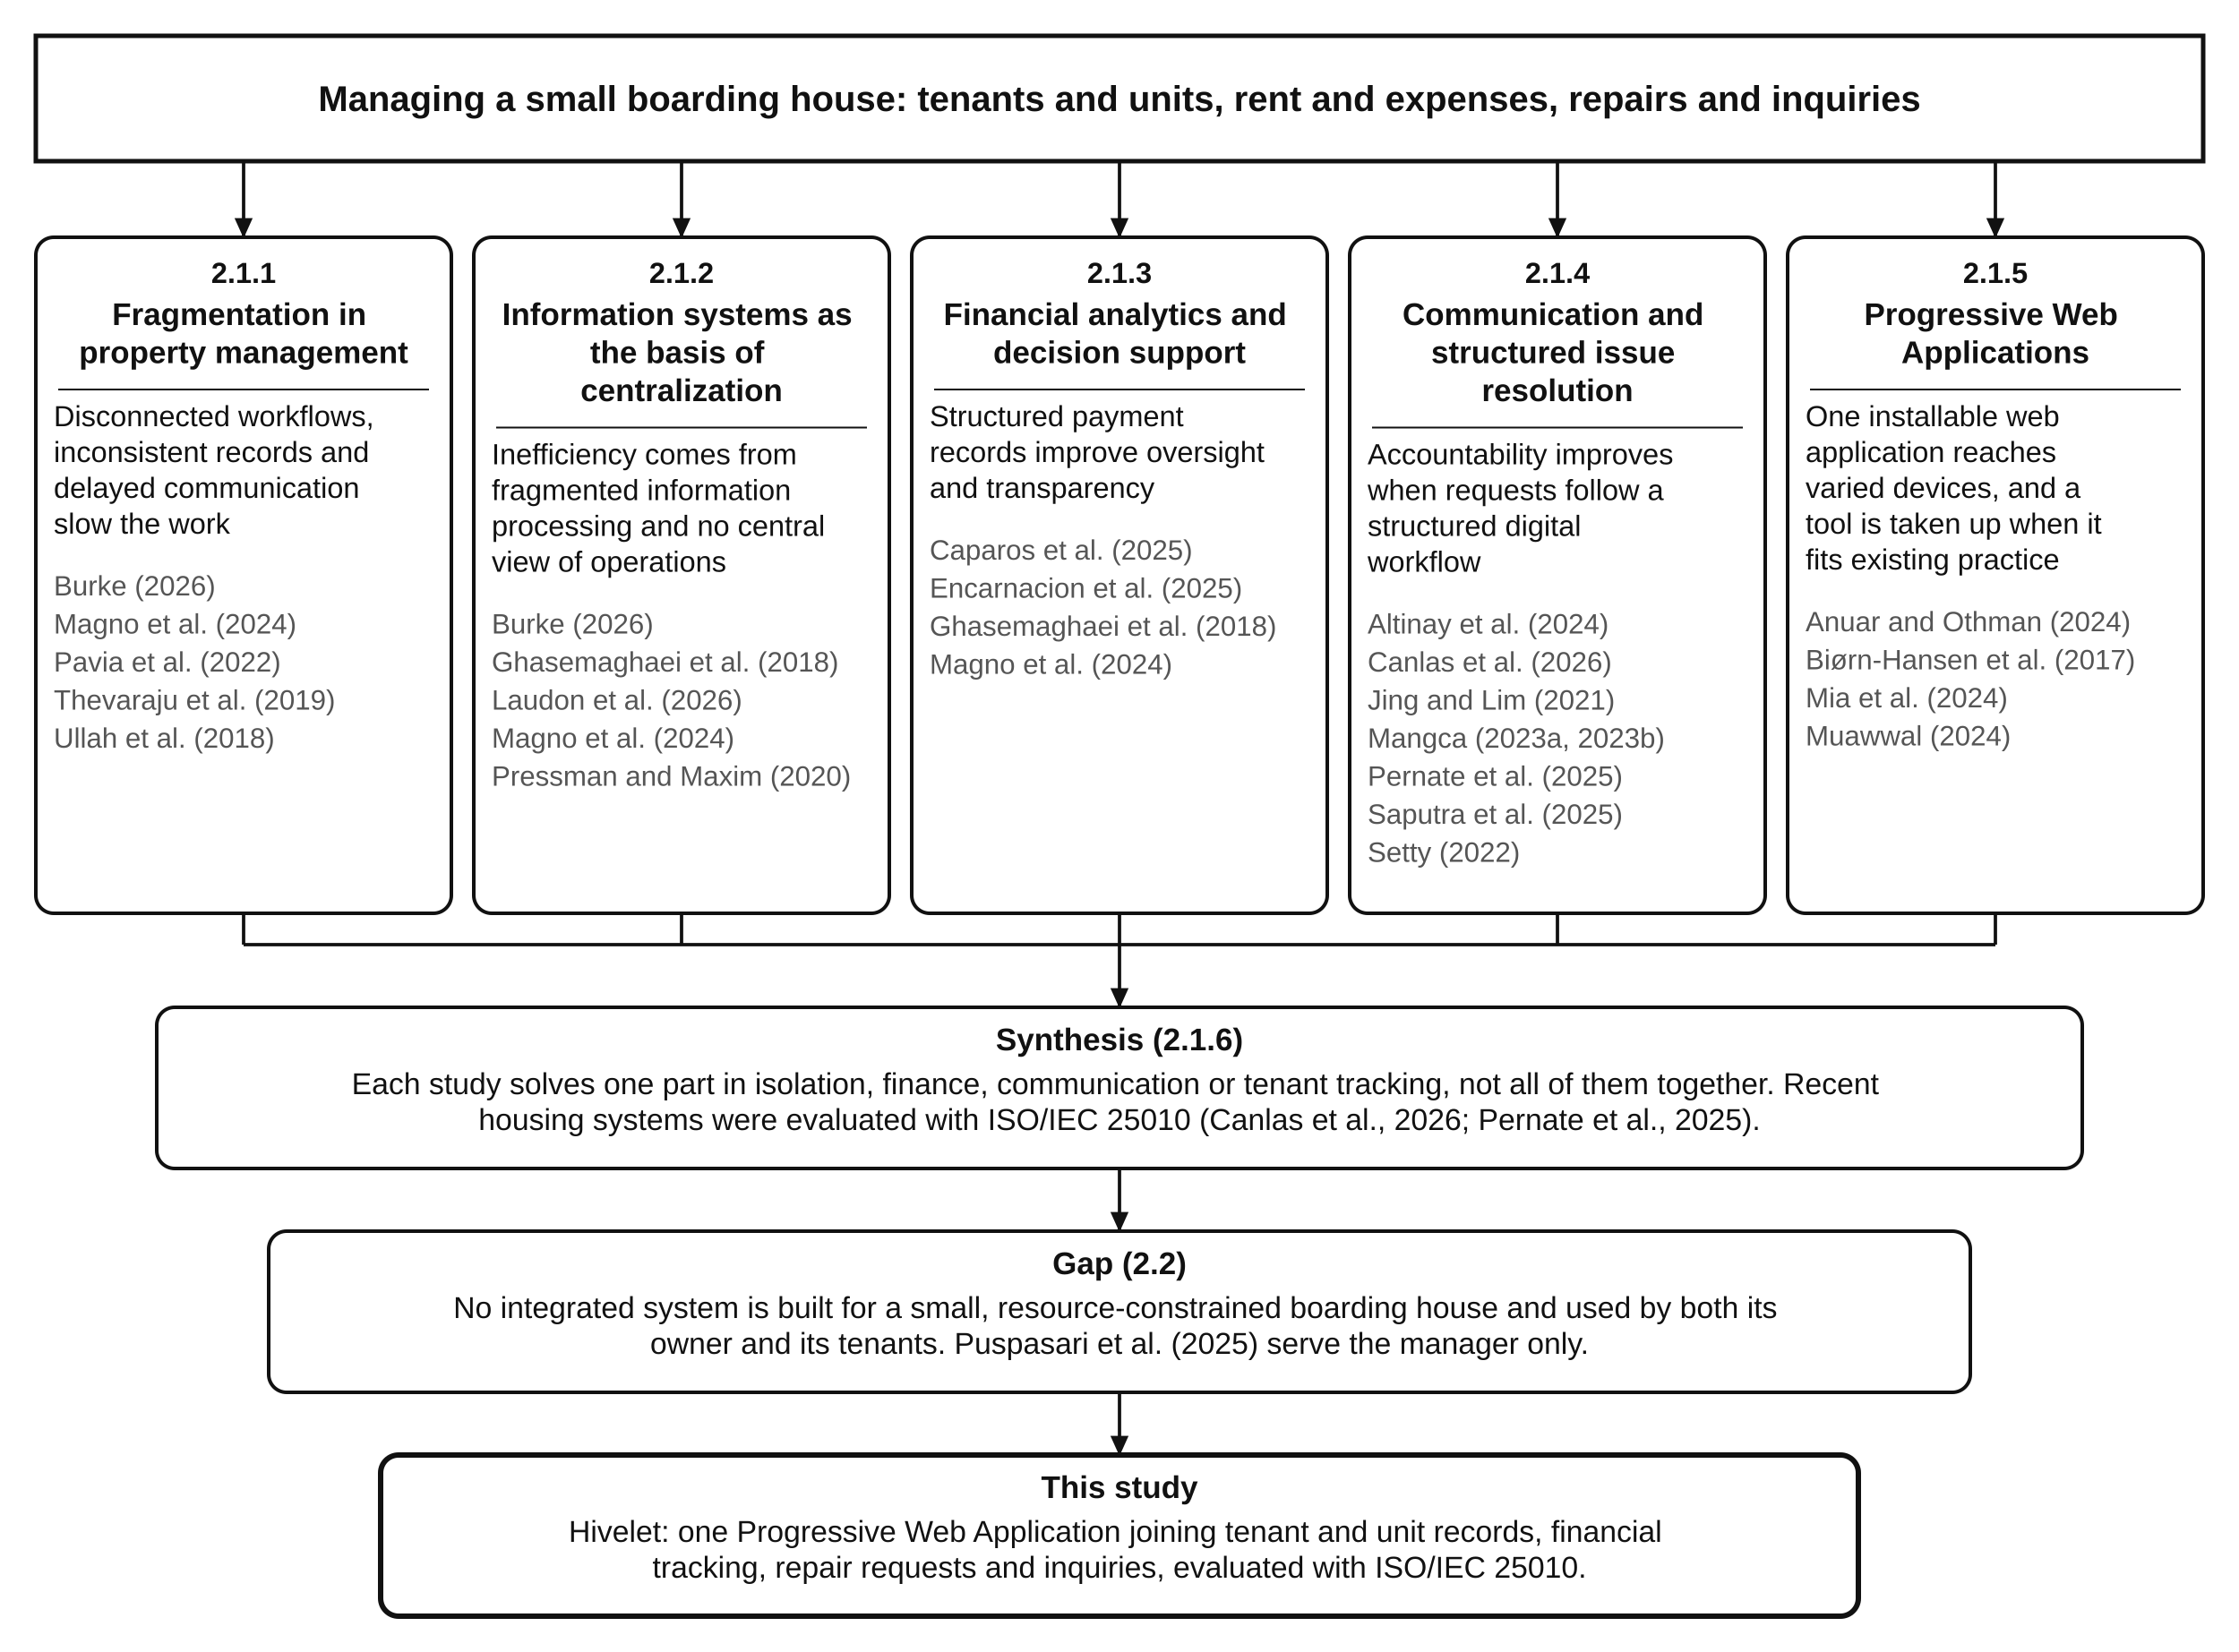
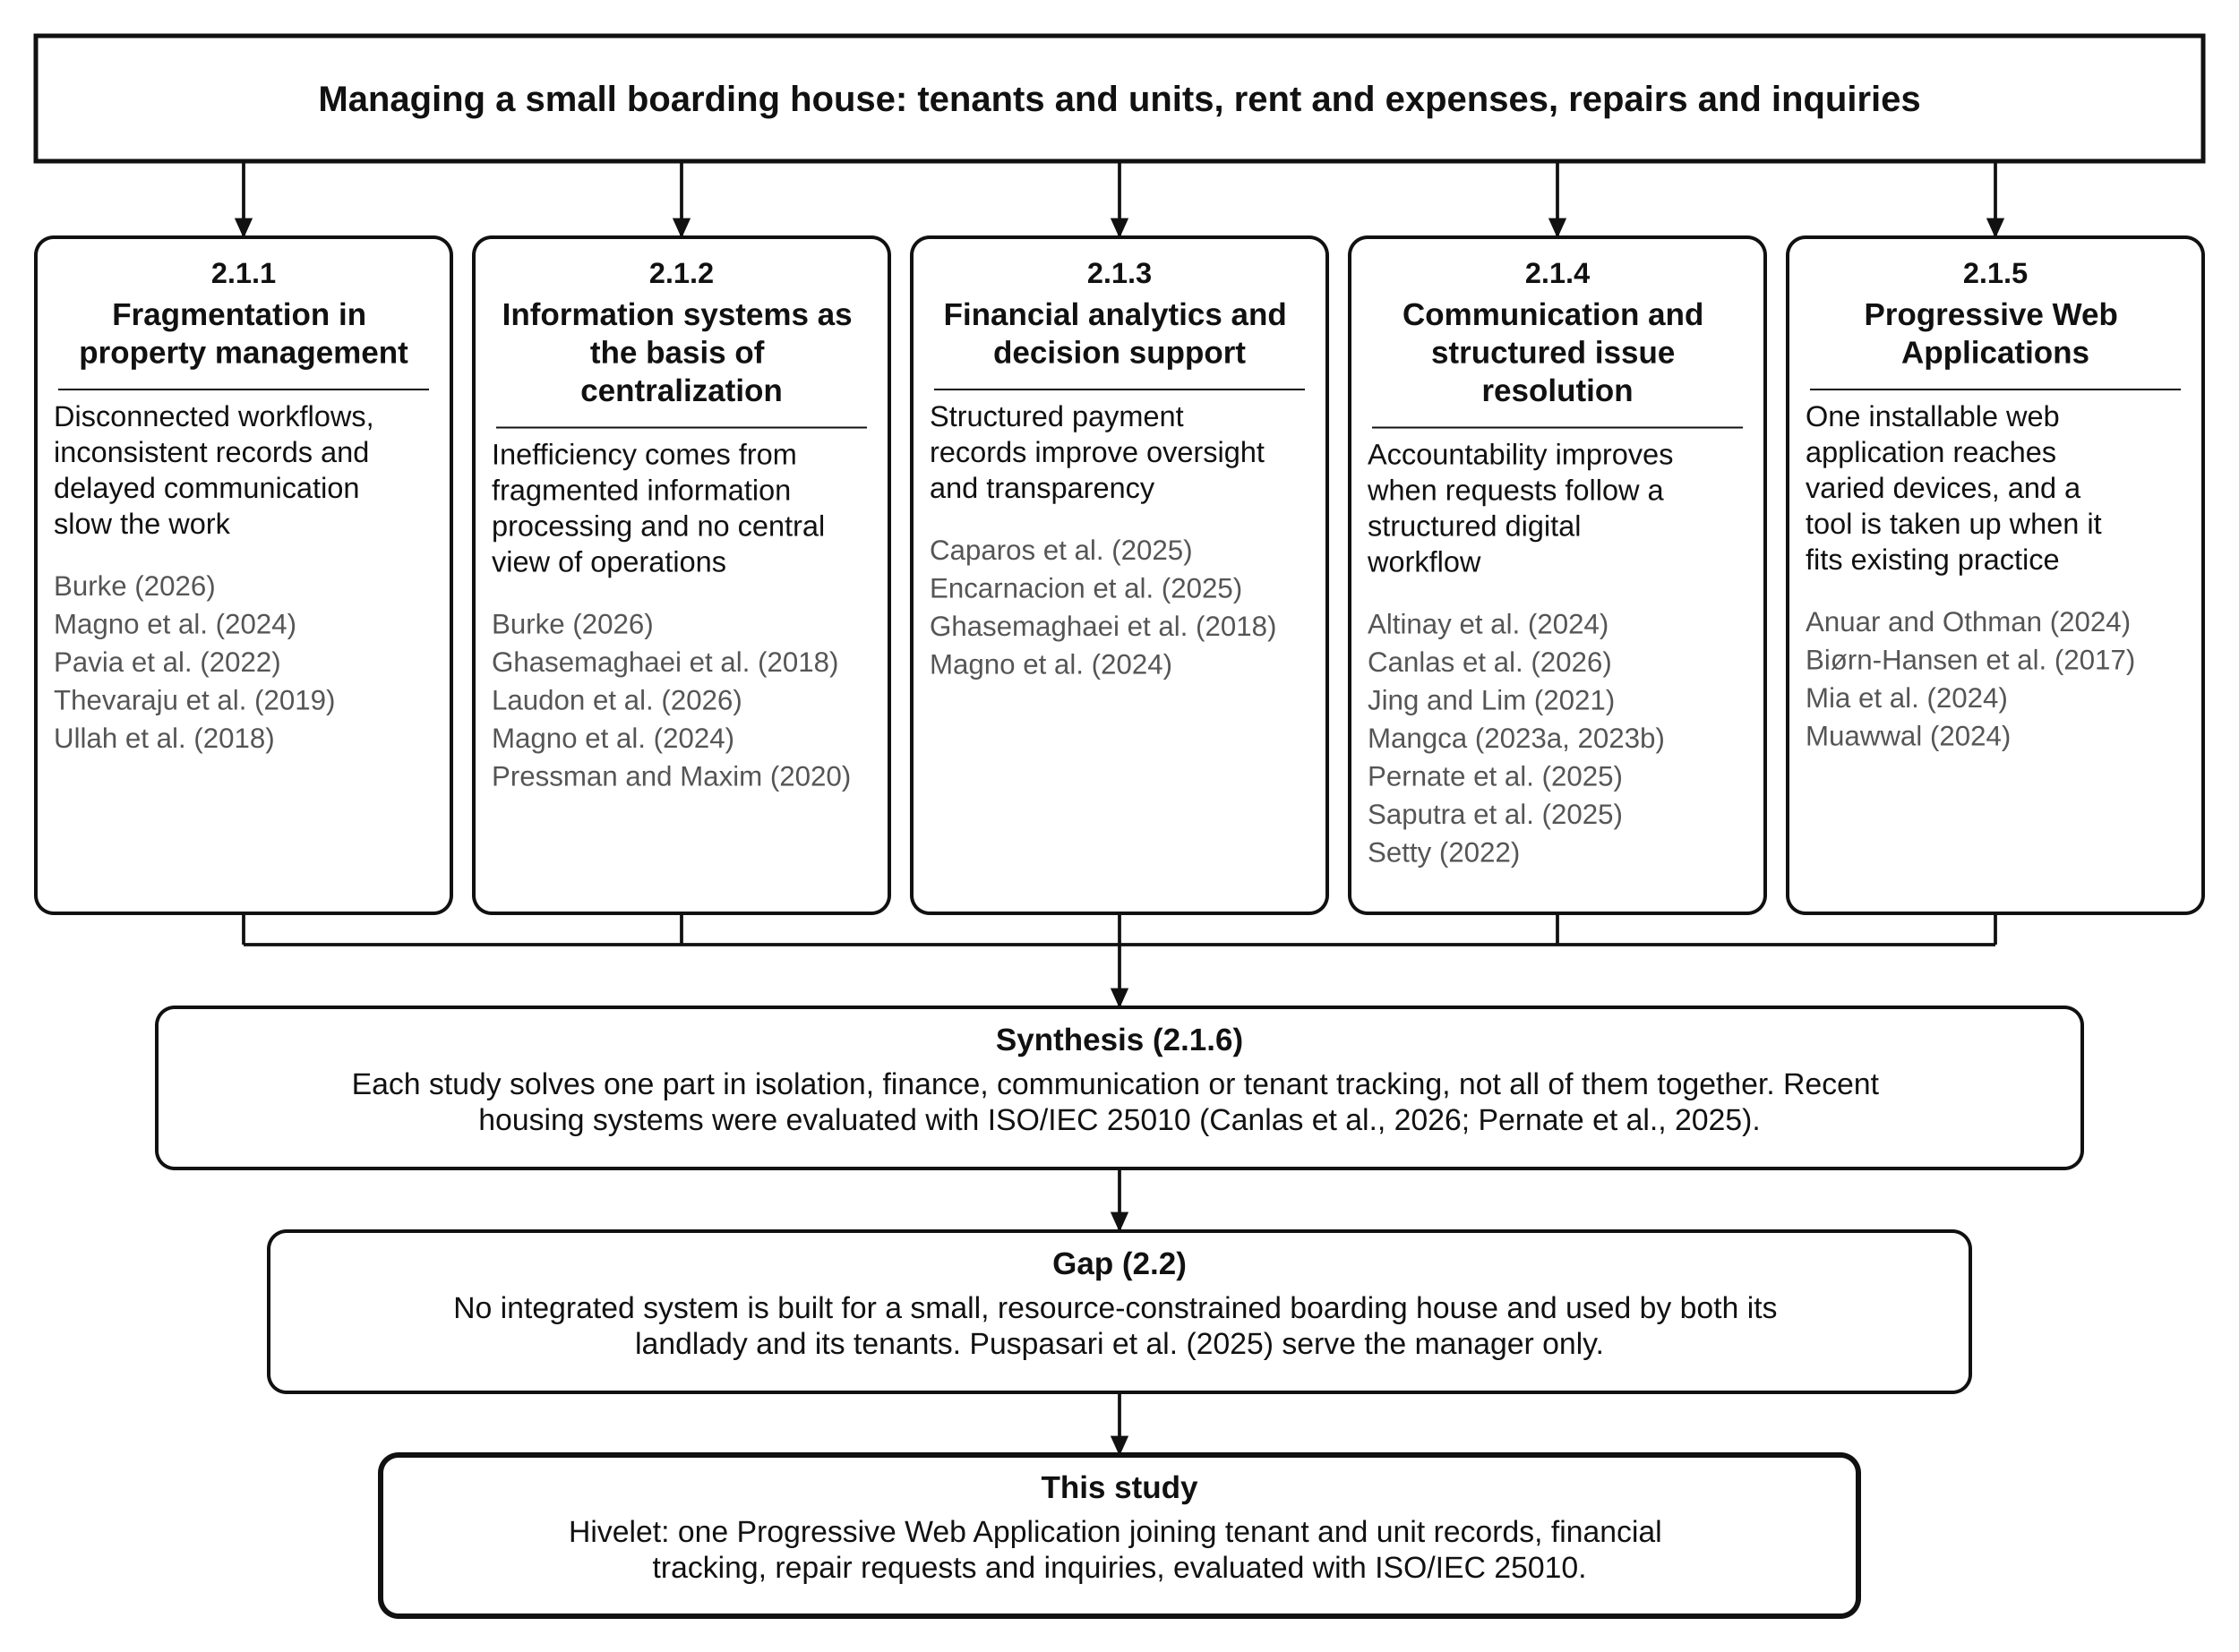
<svg xmlns="http://www.w3.org/2000/svg" width="1000" height="738" viewBox="0 0 1000 738">
  <rect width="1000" height="738" fill="#fff" />
  <defs>
    <marker id="arr" viewBox="0 0 10 10" refX="9.5" refY="5" markerWidth="9" markerHeight="9" orient="auto-start-reverse" markerUnits="userSpaceOnUse">
      <path d="M0,0.5 L10,5 L0,9.5 Z" fill="#111" />
    </marker>
    <marker id="arrS" viewBox="0 0 10 10" refX="9.5" refY="5" markerWidth="9" markerHeight="9" orient="auto-start-reverse" markerUnits="userSpaceOnUse">
      <path d="M0,0.5 L10,5 L0,9.5 Z" fill="#111" />
    </marker>
  </defs>
  <rect x="16" y="16" width="968" height="56" rx="0" fill="#fff" stroke="#111" stroke-width="2" />
  <text x="500" y="49.6" font-family="Arial, Helvetica, sans-serif" font-size="16" text-anchor="middle" fill="#111" font-weight="bold">
    <tspan x="500" dy="0">Managing a small boarding house: tenants and units, rent and expenses, repairs and inquiries</tspan>
  </text>
  <path d="M108.8,72 L108.8,106" fill="none" stroke="#111" stroke-width="1.5" marker-end="url(#arr)" />
  <rect x="16" y="106" width="185.6" height="302" rx="8" fill="#fff" stroke="#111" stroke-width="1.6" />
  <text x="108.8" y="126.4" font-family="Arial, Helvetica, sans-serif" font-size="13" text-anchor="middle" fill="#111" font-weight="bold">
    <tspan x="108.8" dy="0">2.1.1</tspan>
  </text>
  <text x="108.8" y="145.2" font-family="Arial, Helvetica, sans-serif" font-size="14" text-anchor="middle" fill="#111" font-weight="bold">
    <tspan x="108.8" dy="0">Fragmentation in</tspan>
    <tspan x="108.8" dy="17">property management</tspan>
  </text>
  <path d="M26,174 L191.6,174" fill="none" stroke="#111" stroke-width="0.8" />
  <text x="24" y="190.4" font-family="Arial, Helvetica, sans-serif" font-size="13" text-anchor="start" fill="#111">
    <tspan x="24" dy="0">Disconnected workflows,</tspan>
    <tspan x="24" dy="16">inconsistent records and</tspan>
    <tspan x="24" dy="16">delayed communication</tspan>
    <tspan x="24" dy="16">slow the work</tspan>
  </text>
  <text x="24" y="266.0" font-family="Arial, Helvetica, sans-serif" font-size="12.5" text-anchor="start" fill="#555">
    <tspan x="24" dy="0">Burke (2026)</tspan>
  </text>
  <text x="24" y="283.0" font-family="Arial, Helvetica, sans-serif" font-size="12.5" text-anchor="start" fill="#555">
    <tspan x="24" dy="0">Magno et al. (2024)</tspan>
  </text>
  <text x="24" y="300.0" font-family="Arial, Helvetica, sans-serif" font-size="12.5" text-anchor="start" fill="#555">
    <tspan x="24" dy="0">Pavia et al. (2022)</tspan>
  </text>
  <text x="24" y="317.0" font-family="Arial, Helvetica, sans-serif" font-size="12.5" text-anchor="start" fill="#555">
    <tspan x="24" dy="0">Thevaraju et al. (2019)</tspan>
  </text>
  <text x="24" y="334.0" font-family="Arial, Helvetica, sans-serif" font-size="12.5" text-anchor="start" fill="#555">
    <tspan x="24" dy="0">Ullah et al. (2018)</tspan>
  </text>
  <path d="M304.4,72 L304.4,106" fill="none" stroke="#111" stroke-width="1.5" marker-end="url(#arr)" />
  <rect x="211.6" y="106" width="185.6" height="302" rx="8" fill="#fff" stroke="#111" stroke-width="1.6" />
  <text x="304.4" y="126.4" font-family="Arial, Helvetica, sans-serif" font-size="13" text-anchor="middle" fill="#111" font-weight="bold">
    <tspan x="304.4" dy="0">2.1.2</tspan>
  </text>
  <text x="304.4" y="145.2" font-family="Arial, Helvetica, sans-serif" font-size="14" text-anchor="middle" fill="#111" font-weight="bold">
    <tspan x="304.4" dy="0">Information systems as</tspan>
    <tspan x="304.4" dy="17">the basis of</tspan>
    <tspan x="304.4" dy="17">centralization</tspan>
  </text>
  <path d="M221.6,191 L387.2,191" fill="none" stroke="#111" stroke-width="0.8" />
  <text x="219.6" y="207.4" font-family="Arial, Helvetica, sans-serif" font-size="13" text-anchor="start" fill="#111">
    <tspan x="219.6" dy="0">Inefficiency comes from</tspan>
    <tspan x="219.6" dy="16">fragmented information</tspan>
    <tspan x="219.6" dy="16">processing and no central</tspan>
    <tspan x="219.6" dy="16">view of operations</tspan>
  </text>
  <text x="219.6" y="283.0" font-family="Arial, Helvetica, sans-serif" font-size="12.5" text-anchor="start" fill="#555">
    <tspan x="219.6" dy="0">Burke (2026)</tspan>
  </text>
  <text x="219.6" y="300.0" font-family="Arial, Helvetica, sans-serif" font-size="12.5" text-anchor="start" fill="#555">
    <tspan x="219.6" dy="0">Ghasemaghaei et al. (2018)</tspan>
  </text>
  <text x="219.6" y="317.0" font-family="Arial, Helvetica, sans-serif" font-size="12.5" text-anchor="start" fill="#555">
    <tspan x="219.6" dy="0">Laudon et al. (2026)</tspan>
  </text>
  <text x="219.6" y="334.0" font-family="Arial, Helvetica, sans-serif" font-size="12.5" text-anchor="start" fill="#555">
    <tspan x="219.6" dy="0">Magno et al. (2024)</tspan>
  </text>
  <text x="219.6" y="351.0" font-family="Arial, Helvetica, sans-serif" font-size="12.5" text-anchor="start" fill="#555">
    <tspan x="219.6" dy="0">Pressman and Maxim (2020)</tspan>
  </text>
  <path d="M500,72 L500,106" fill="none" stroke="#111" stroke-width="1.5" marker-end="url(#arr)" />
  <rect x="407.2" y="106" width="185.6" height="302" rx="8" fill="#fff" stroke="#111" stroke-width="1.6" />
  <text x="500" y="126.4" font-family="Arial, Helvetica, sans-serif" font-size="13" text-anchor="middle" fill="#111" font-weight="bold">
    <tspan x="500" dy="0">2.1.3</tspan>
  </text>
  <text x="500" y="145.2" font-family="Arial, Helvetica, sans-serif" font-size="14" text-anchor="middle" fill="#111" font-weight="bold">
    <tspan x="500" dy="0">Financial analytics and</tspan>
    <tspan x="500" dy="17">decision support</tspan>
  </text>
  <path d="M417.2,174 L582.8,174" fill="none" stroke="#111" stroke-width="0.8" />
  <text x="415.2" y="190.4" font-family="Arial, Helvetica, sans-serif" font-size="13" text-anchor="start" fill="#111">
    <tspan x="415.2" dy="0">Structured payment</tspan>
    <tspan x="415.2" dy="16">records improve oversight</tspan>
    <tspan x="415.2" dy="16">and transparency</tspan>
  </text>
  <text x="415.2" y="250.0" font-family="Arial, Helvetica, sans-serif" font-size="12.5" text-anchor="start" fill="#555">
    <tspan x="415.2" dy="0">Caparos et al. (2025)</tspan>
  </text>
  <text x="415.2" y="267.0" font-family="Arial, Helvetica, sans-serif" font-size="12.5" text-anchor="start" fill="#555">
    <tspan x="415.2" dy="0">Encarnacion et al. (2025)</tspan>
  </text>
  <text x="415.2" y="284.0" font-family="Arial, Helvetica, sans-serif" font-size="12.5" text-anchor="start" fill="#555">
    <tspan x="415.2" dy="0">Ghasemaghaei et al. (2018)</tspan>
  </text>
  <text x="415.2" y="301.0" font-family="Arial, Helvetica, sans-serif" font-size="12.5" text-anchor="start" fill="#555">
    <tspan x="415.2" dy="0">Magno et al. (2024)</tspan>
  </text>
  <path d="M695.6,72 L695.6,106" fill="none" stroke="#111" stroke-width="1.5" marker-end="url(#arr)" />
  <rect x="602.8" y="106" width="185.6" height="302" rx="8" fill="#fff" stroke="#111" stroke-width="1.6" />
  <text x="695.6" y="126.4" font-family="Arial, Helvetica, sans-serif" font-size="13" text-anchor="middle" fill="#111" font-weight="bold">
    <tspan x="695.6" dy="0">2.1.4</tspan>
  </text>
  <text x="695.6" y="145.2" font-family="Arial, Helvetica, sans-serif" font-size="14" text-anchor="middle" fill="#111" font-weight="bold">
    <tspan x="695.6" dy="0">Communication and</tspan>
    <tspan x="695.6" dy="17">structured issue</tspan>
    <tspan x="695.6" dy="17">resolution</tspan>
  </text>
  <path d="M612.8,191 L778.4,191" fill="none" stroke="#111" stroke-width="0.8" />
  <text x="610.8" y="207.4" font-family="Arial, Helvetica, sans-serif" font-size="13" text-anchor="start" fill="#111">
    <tspan x="610.8" dy="0">Accountability improves</tspan>
    <tspan x="610.8" dy="16">when requests follow a</tspan>
    <tspan x="610.8" dy="16">structured digital</tspan>
    <tspan x="610.8" dy="16">workflow</tspan>
  </text>
  <text x="610.8" y="283.0" font-family="Arial, Helvetica, sans-serif" font-size="12.5" text-anchor="start" fill="#555">
    <tspan x="610.8" dy="0">Altinay et al. (2024)</tspan>
  </text>
  <text x="610.8" y="300.0" font-family="Arial, Helvetica, sans-serif" font-size="12.5" text-anchor="start" fill="#555">
    <tspan x="610.8" dy="0">Canlas et al. (2026)</tspan>
  </text>
  <text x="610.8" y="317.0" font-family="Arial, Helvetica, sans-serif" font-size="12.5" text-anchor="start" fill="#555">
    <tspan x="610.8" dy="0">Jing and Lim (2021)</tspan>
  </text>
  <text x="610.8" y="334.0" font-family="Arial, Helvetica, sans-serif" font-size="12.5" text-anchor="start" fill="#555">
    <tspan x="610.8" dy="0">Mangca (2023a, 2023b)</tspan>
  </text>
  <text x="610.8" y="351.0" font-family="Arial, Helvetica, sans-serif" font-size="12.5" text-anchor="start" fill="#555">
    <tspan x="610.8" dy="0">Pernate et al. (2025)</tspan>
  </text>
  <text x="610.8" y="368.0" font-family="Arial, Helvetica, sans-serif" font-size="12.5" text-anchor="start" fill="#555">
    <tspan x="610.8" dy="0">Saputra et al. (2025)</tspan>
  </text>
  <text x="610.8" y="385.0" font-family="Arial, Helvetica, sans-serif" font-size="12.5" text-anchor="start" fill="#555">
    <tspan x="610.8" dy="0">Setty (2022)</tspan>
  </text>
  <path d="M891.2,72 L891.2,106" fill="none" stroke="#111" stroke-width="1.5" marker-end="url(#arr)" />
  <rect x="798.4" y="106" width="185.6" height="302" rx="8" fill="#fff" stroke="#111" stroke-width="1.6" />
  <text x="891.2" y="126.4" font-family="Arial, Helvetica, sans-serif" font-size="13" text-anchor="middle" fill="#111" font-weight="bold">
    <tspan x="891.2" dy="0">2.1.5</tspan>
  </text>
  <text x="891.2" y="145.2" font-family="Arial, Helvetica, sans-serif" font-size="14" text-anchor="middle" fill="#111" font-weight="bold">
    <tspan x="891.2" dy="0">Progressive Web</tspan>
    <tspan x="891.2" dy="17">Applications</tspan>
  </text>
  <path d="M808.4,174 L974,174" fill="none" stroke="#111" stroke-width="0.8" />
  <text x="806.4" y="190.4" font-family="Arial, Helvetica, sans-serif" font-size="13" text-anchor="start" fill="#111">
    <tspan x="806.4" dy="0">One installable web</tspan>
    <tspan x="806.4" dy="16">application reaches</tspan>
    <tspan x="806.4" dy="16">varied devices, and a</tspan>
    <tspan x="806.4" dy="16">tool is taken up when it</tspan>
    <tspan x="806.4" dy="16">fits existing practice</tspan>
  </text>
  <text x="806.4" y="282.0" font-family="Arial, Helvetica, sans-serif" font-size="12.5" text-anchor="start" fill="#555">
    <tspan x="806.4" dy="0">Anuar and Othman (2024)</tspan>
  </text>
  <text x="806.4" y="299.0" font-family="Arial, Helvetica, sans-serif" font-size="12.5" text-anchor="start" fill="#555">
    <tspan x="806.4" dy="0">Biørn-Hansen et al. (2017)</tspan>
  </text>
  <text x="806.4" y="316.0" font-family="Arial, Helvetica, sans-serif" font-size="12.5" text-anchor="start" fill="#555">
    <tspan x="806.4" dy="0">Mia et al. (2024)</tspan>
  </text>
  <text x="806.4" y="333.0" font-family="Arial, Helvetica, sans-serif" font-size="12.5" text-anchor="start" fill="#555">
    <tspan x="806.4" dy="0">Muawwal (2024)</tspan>
  </text>
  <path d="M108.8,408 L108.8,422" fill="none" stroke="#111" stroke-width="1.5" />
  <path d="M304.4,408 L304.4,422" fill="none" stroke="#111" stroke-width="1.5" />
  <path d="M500,408 L500,422" fill="none" stroke="#111" stroke-width="1.5" />
  <path d="M695.6,408 L695.6,422" fill="none" stroke="#111" stroke-width="1.5" />
  <path d="M891.2,408 L891.2,422" fill="none" stroke="#111" stroke-width="1.5" />
  <path d="M108.8,422 L891.2,422" fill="none" stroke="#111" stroke-width="1.5" />
  <path d="M500,422 L500,450" fill="none" stroke="#111" stroke-width="1.5" marker-end="url(#arr)" />
  <rect x="70" y="450" width="860" height="72" rx="8" fill="#fff" stroke="#111" stroke-width="1.6" />
  <text x="500" y="469.2" font-family="Arial, Helvetica, sans-serif" font-size="14" text-anchor="middle" fill="#111" font-weight="bold">
    <tspan x="500" dy="0">Synthesis (2.1.6)</tspan>
  </text>
  <text x="500" y="488.8" font-family="Arial, Helvetica, sans-serif" font-size="13.5" text-anchor="middle" fill="#111">
    <tspan x="500" dy="0">Each study solves one part in isolation, finance, communication or tenant tracking, not all of them together. Recent</tspan>
    <tspan x="500" dy="16">housing systems were evaluated with ISO/IEC 25010 (Canlas et al., 2026; Pernate et al., 2025).</tspan>
  </text>
  <path d="M500,522 L500,550" fill="none" stroke="#111" stroke-width="1.5" marker-end="url(#arr)" />
  <rect x="120" y="550" width="760" height="72" rx="8" fill="#fff" stroke="#111" stroke-width="1.6" />
  <text x="500" y="569.2" font-family="Arial, Helvetica, sans-serif" font-size="14" text-anchor="middle" fill="#111" font-weight="bold">
    <tspan x="500" dy="0">Gap (2.2)</tspan>
  </text>
  <text x="500" y="588.8" font-family="Arial, Helvetica, sans-serif" font-size="13.5" text-anchor="middle" fill="#111">
    <tspan x="500" dy="0">No integrated system is built for a small, resource-constrained boarding house and used by both its</tspan>
-     <tspan x="500" dy="16">owner and its tenants. Puspasari et al. (2025) serve the manager only.</tspan>
+     <tspan x="500" dy="16">landlady and its tenants. Puspasari et al. (2025) serve the manager only.</tspan>
  </text>
  <path d="M500,622 L500,650" fill="none" stroke="#111" stroke-width="1.5" marker-end="url(#arr)" />
  <rect x="170" y="650" width="660" height="72" rx="8" fill="#fff" stroke="#111" stroke-width="2.4" />
  <text x="500" y="669.2" font-family="Arial, Helvetica, sans-serif" font-size="14" text-anchor="middle" fill="#111" font-weight="bold">
    <tspan x="500" dy="0">This study</tspan>
  </text>
  <text x="500" y="688.8" font-family="Arial, Helvetica, sans-serif" font-size="13.5" text-anchor="middle" fill="#111">
    <tspan x="500" dy="0">Hivelet: one Progressive Web Application joining tenant and unit records, financial</tspan>
    <tspan x="500" dy="16">tracking, repair requests and inquiries, evaluated with ISO/IEC 25010.</tspan>
  </text>
</svg>
